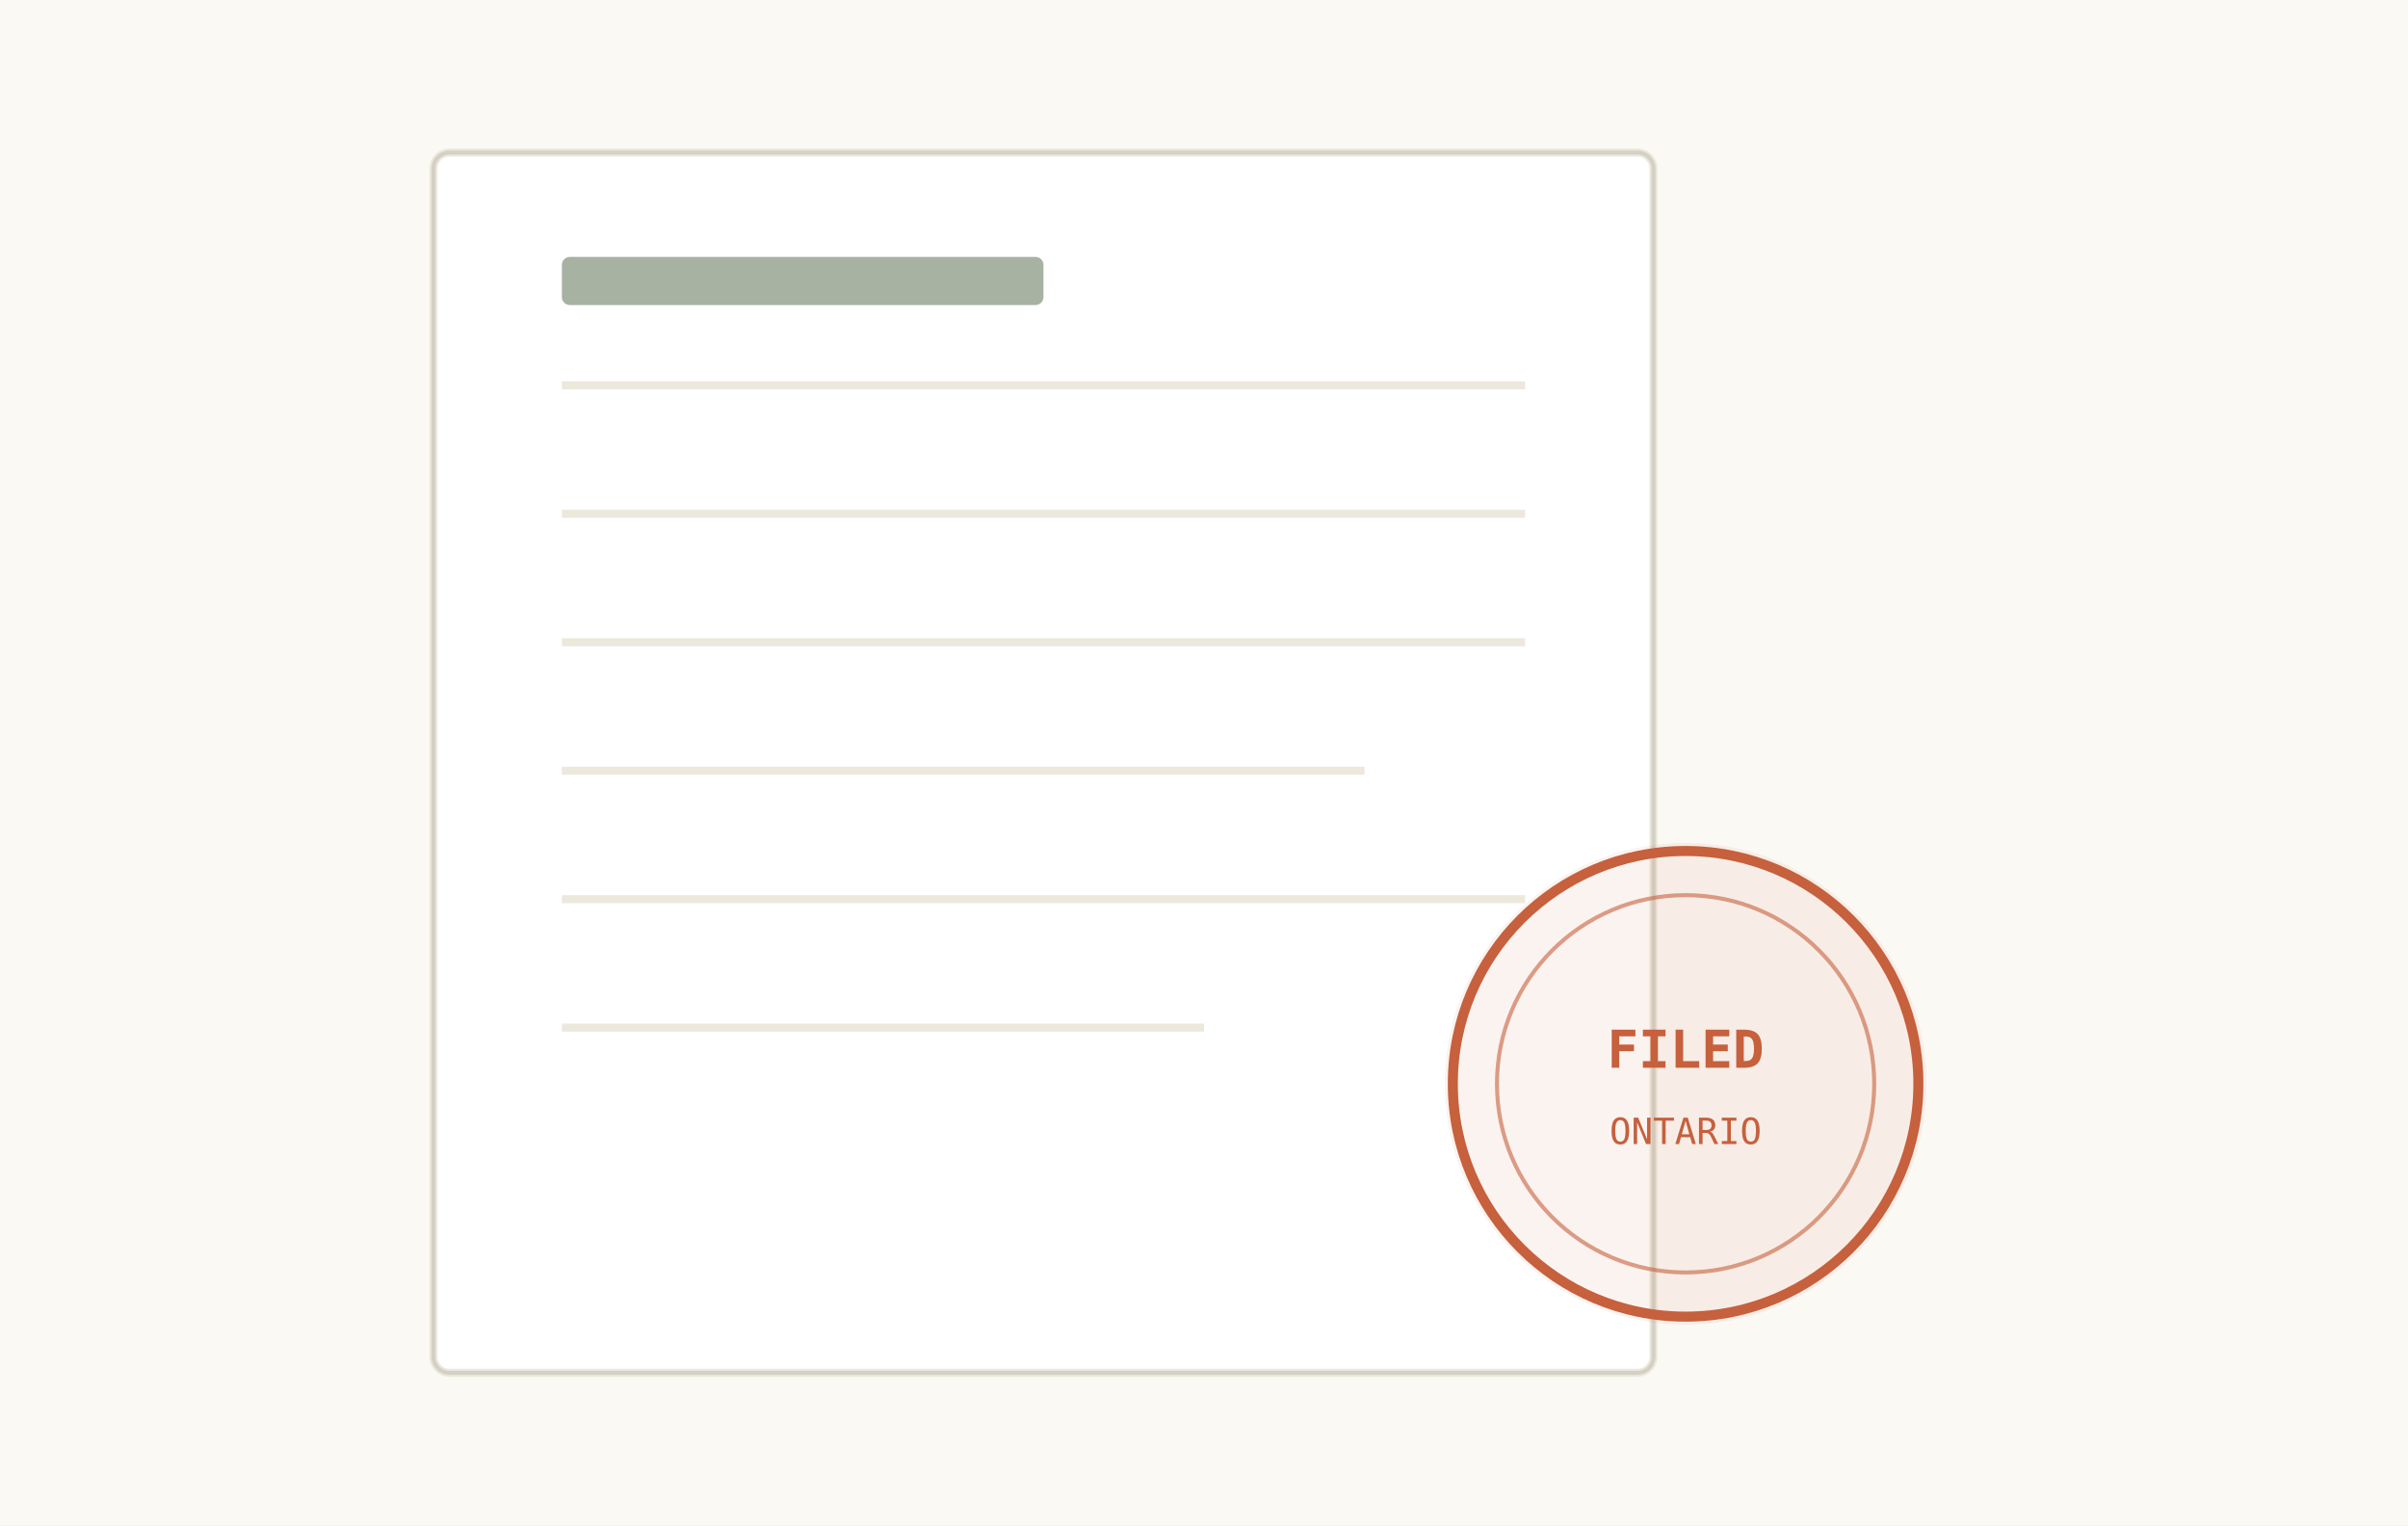
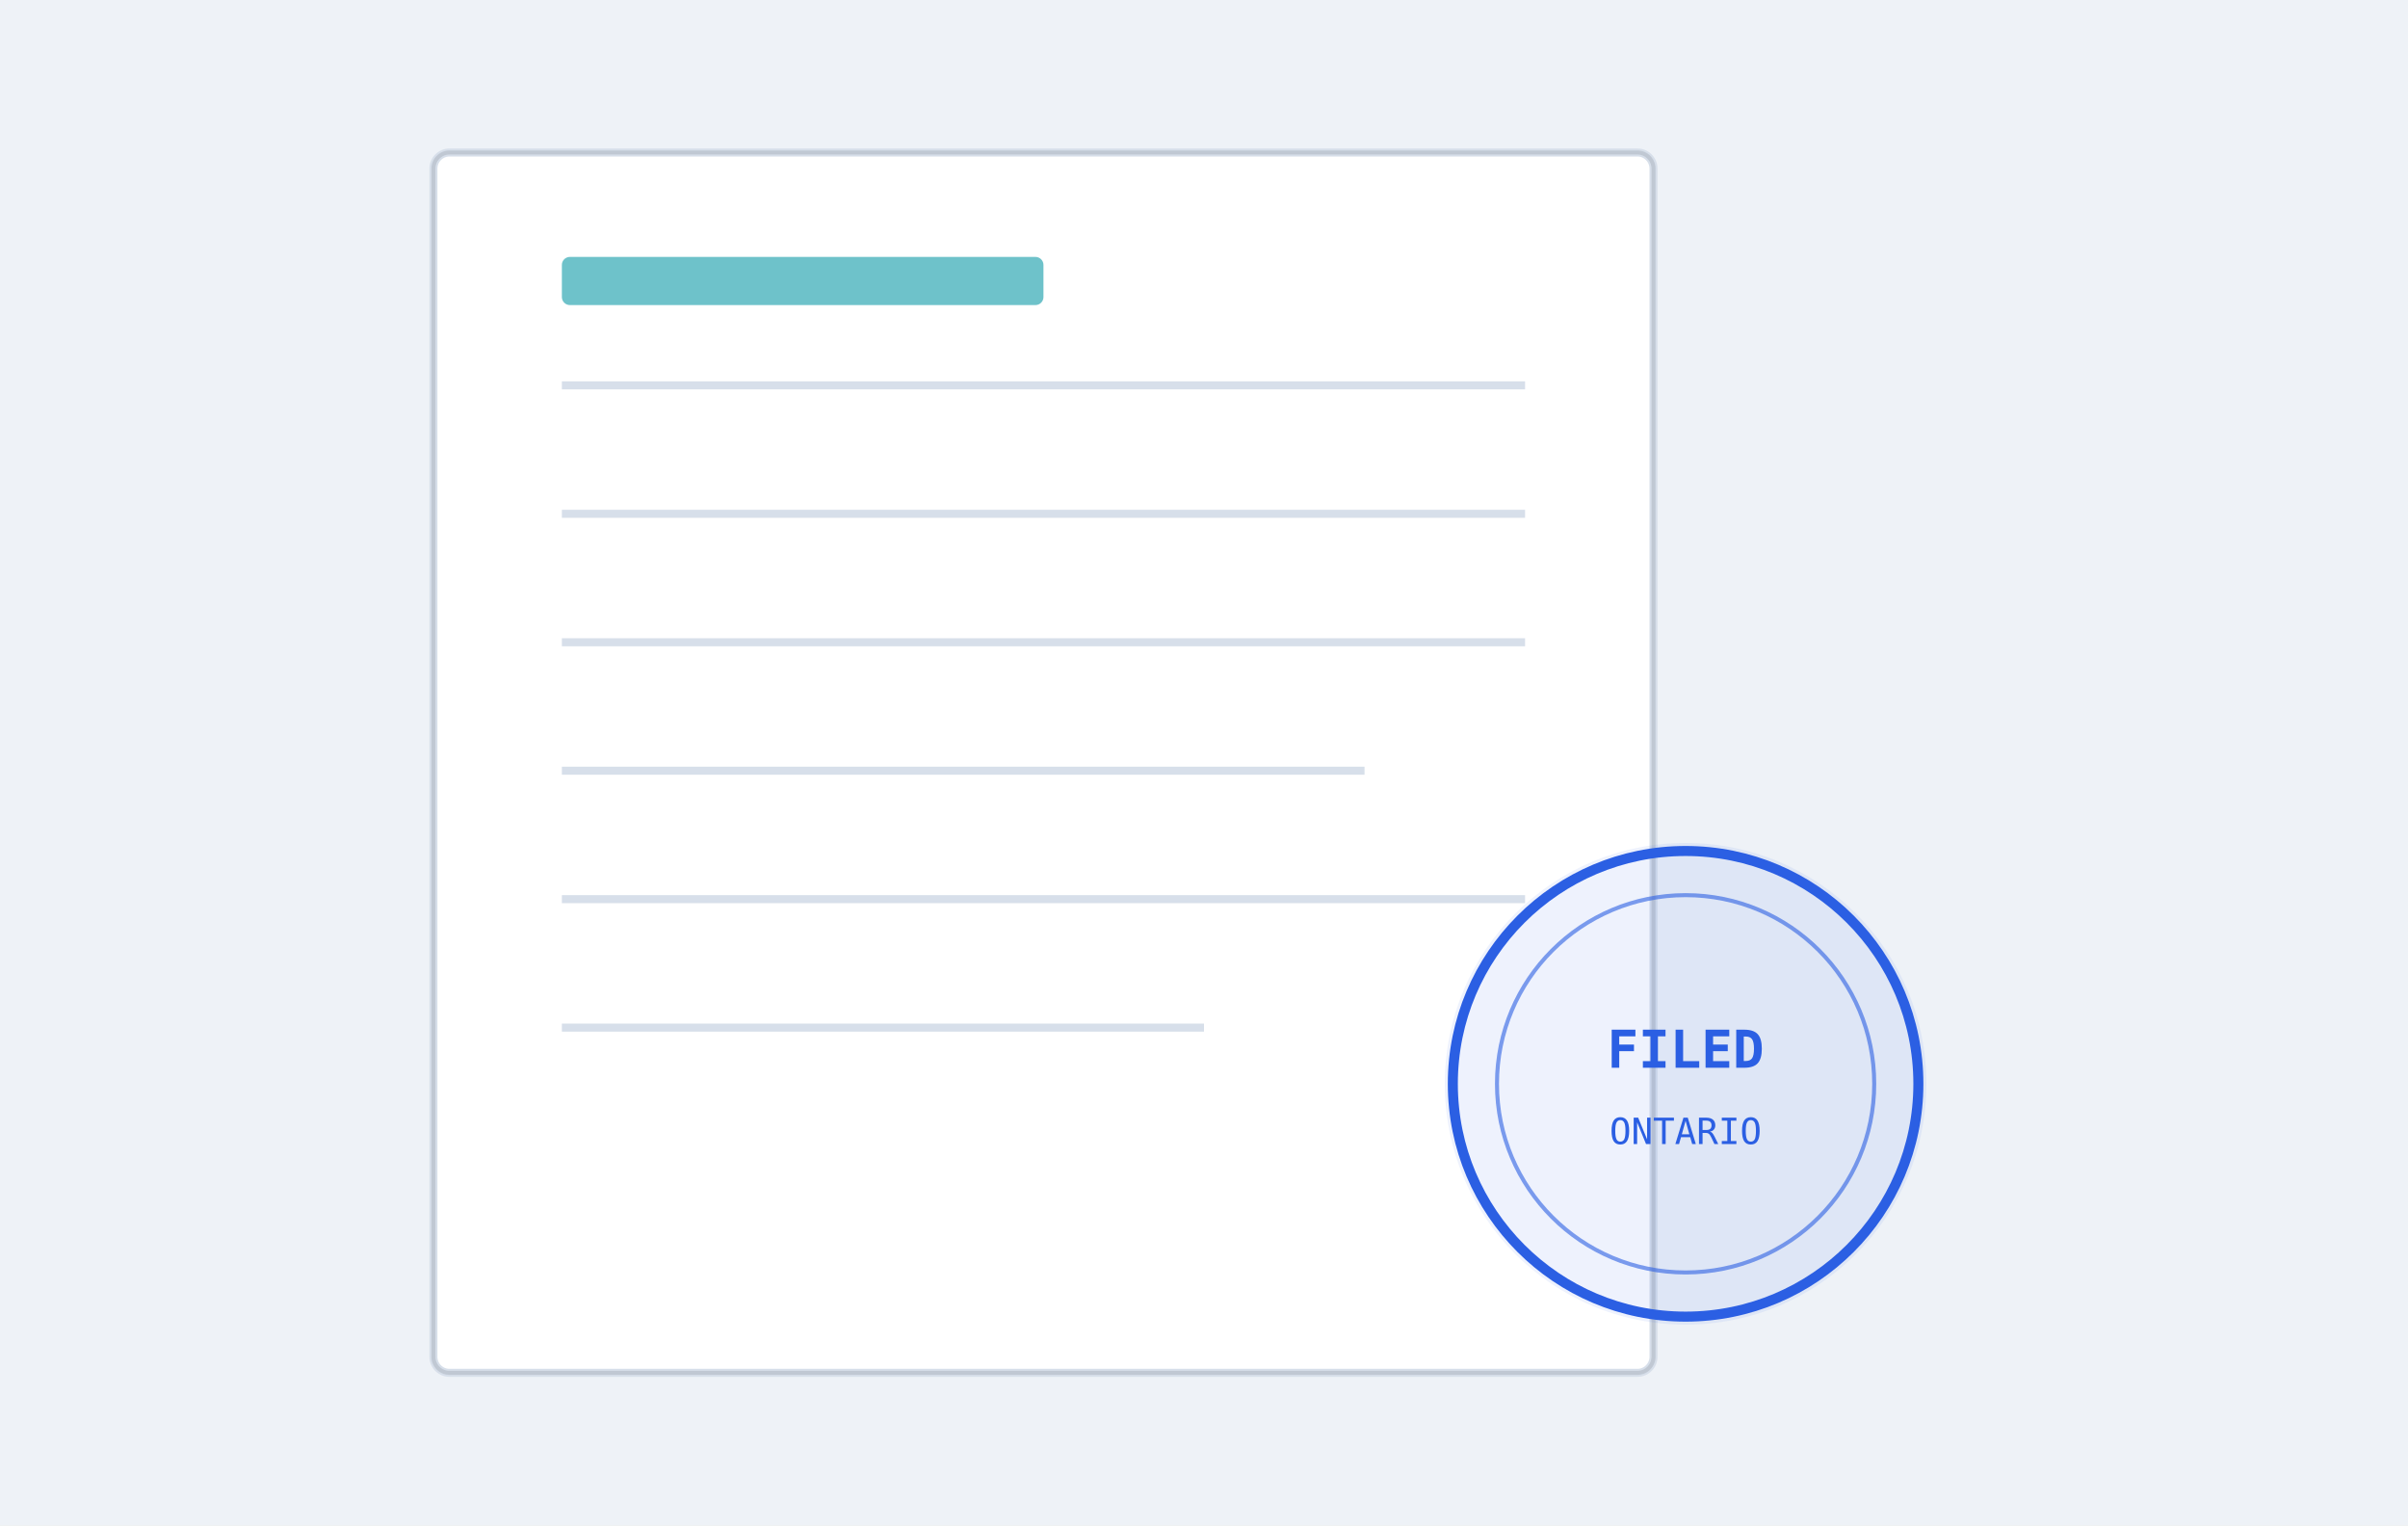
<svg xmlns="http://www.w3.org/2000/svg" viewBox="0 0 600 380" role="img" aria-label="A filed record with an official seal">
-   <rect width="600" height="380" fill="#FBF9F4" />
-   <rect x="108" y="38" width="304" height="304" rx="4" fill="#fff" stroke="#EDE8DC" stroke-width="2" />
-   <rect x="108" y="38" width="304" height="304" rx="4" fill="none" stroke="#1A1A17" stroke-width="1" opacity=".12" />
-   <g stroke="#EDE8DC" stroke-width="2">
+   <rect width="600" height="380" fill="#EEF2F7" />
+   <rect x="108" y="38" width="304" height="304" rx="4" fill="#fff" stroke="#D7DFEA" stroke-width="2" />
+   <rect x="108" y="38" width="304" height="304" rx="4" fill="none" stroke="#0E1A2B" stroke-width="1" opacity=".12" />
+   <g stroke="#D7DFEA" stroke-width="2">
    <path d="M140 96h240M140 128h240M140 160h240M140 192h200M140 224h240M140 256h160" />
  </g>
-   <rect x="140" y="64" width="120" height="12" rx="2" fill="#5E7355" opacity=".55" />
-   <circle cx="420" cy="270" r="60" fill="#C6603D" opacity=".08" />
-   <circle cx="420" cy="270" r="58" fill="none" stroke="#C6603D" stroke-width="2.5" />
-   <circle cx="420" cy="270" r="47" fill="none" stroke="#C6603D" stroke-width="1" opacity=".6" />
-   <text x="420" y="266" font-family="ui-monospace,monospace" font-size="13" fill="#C6603D" text-anchor="middle" font-weight="600">FILED</text>
-   <text x="420" y="285" font-family="ui-monospace,monospace" font-size="9" fill="#C6603D" text-anchor="middle">ONTARIO</text>
+   <rect x="140" y="64" width="120" height="12" rx="2" fill="#0E9AA6" opacity=".6" />
+   <circle cx="420" cy="270" r="60" fill="#2B5FE3" opacity=".08" />
+   <circle cx="420" cy="270" r="58" fill="none" stroke="#2B5FE3" stroke-width="2.5" />
+   <circle cx="420" cy="270" r="47" fill="none" stroke="#2B5FE3" stroke-width="1" opacity=".6" />
+   <text x="420" y="266" font-family="ui-monospace,monospace" font-size="13" fill="#2B5FE3" text-anchor="middle" font-weight="600">FILED</text>
+   <text x="420" y="285" font-family="ui-monospace,monospace" font-size="9" fill="#2B5FE3" text-anchor="middle">ONTARIO</text>
</svg>
